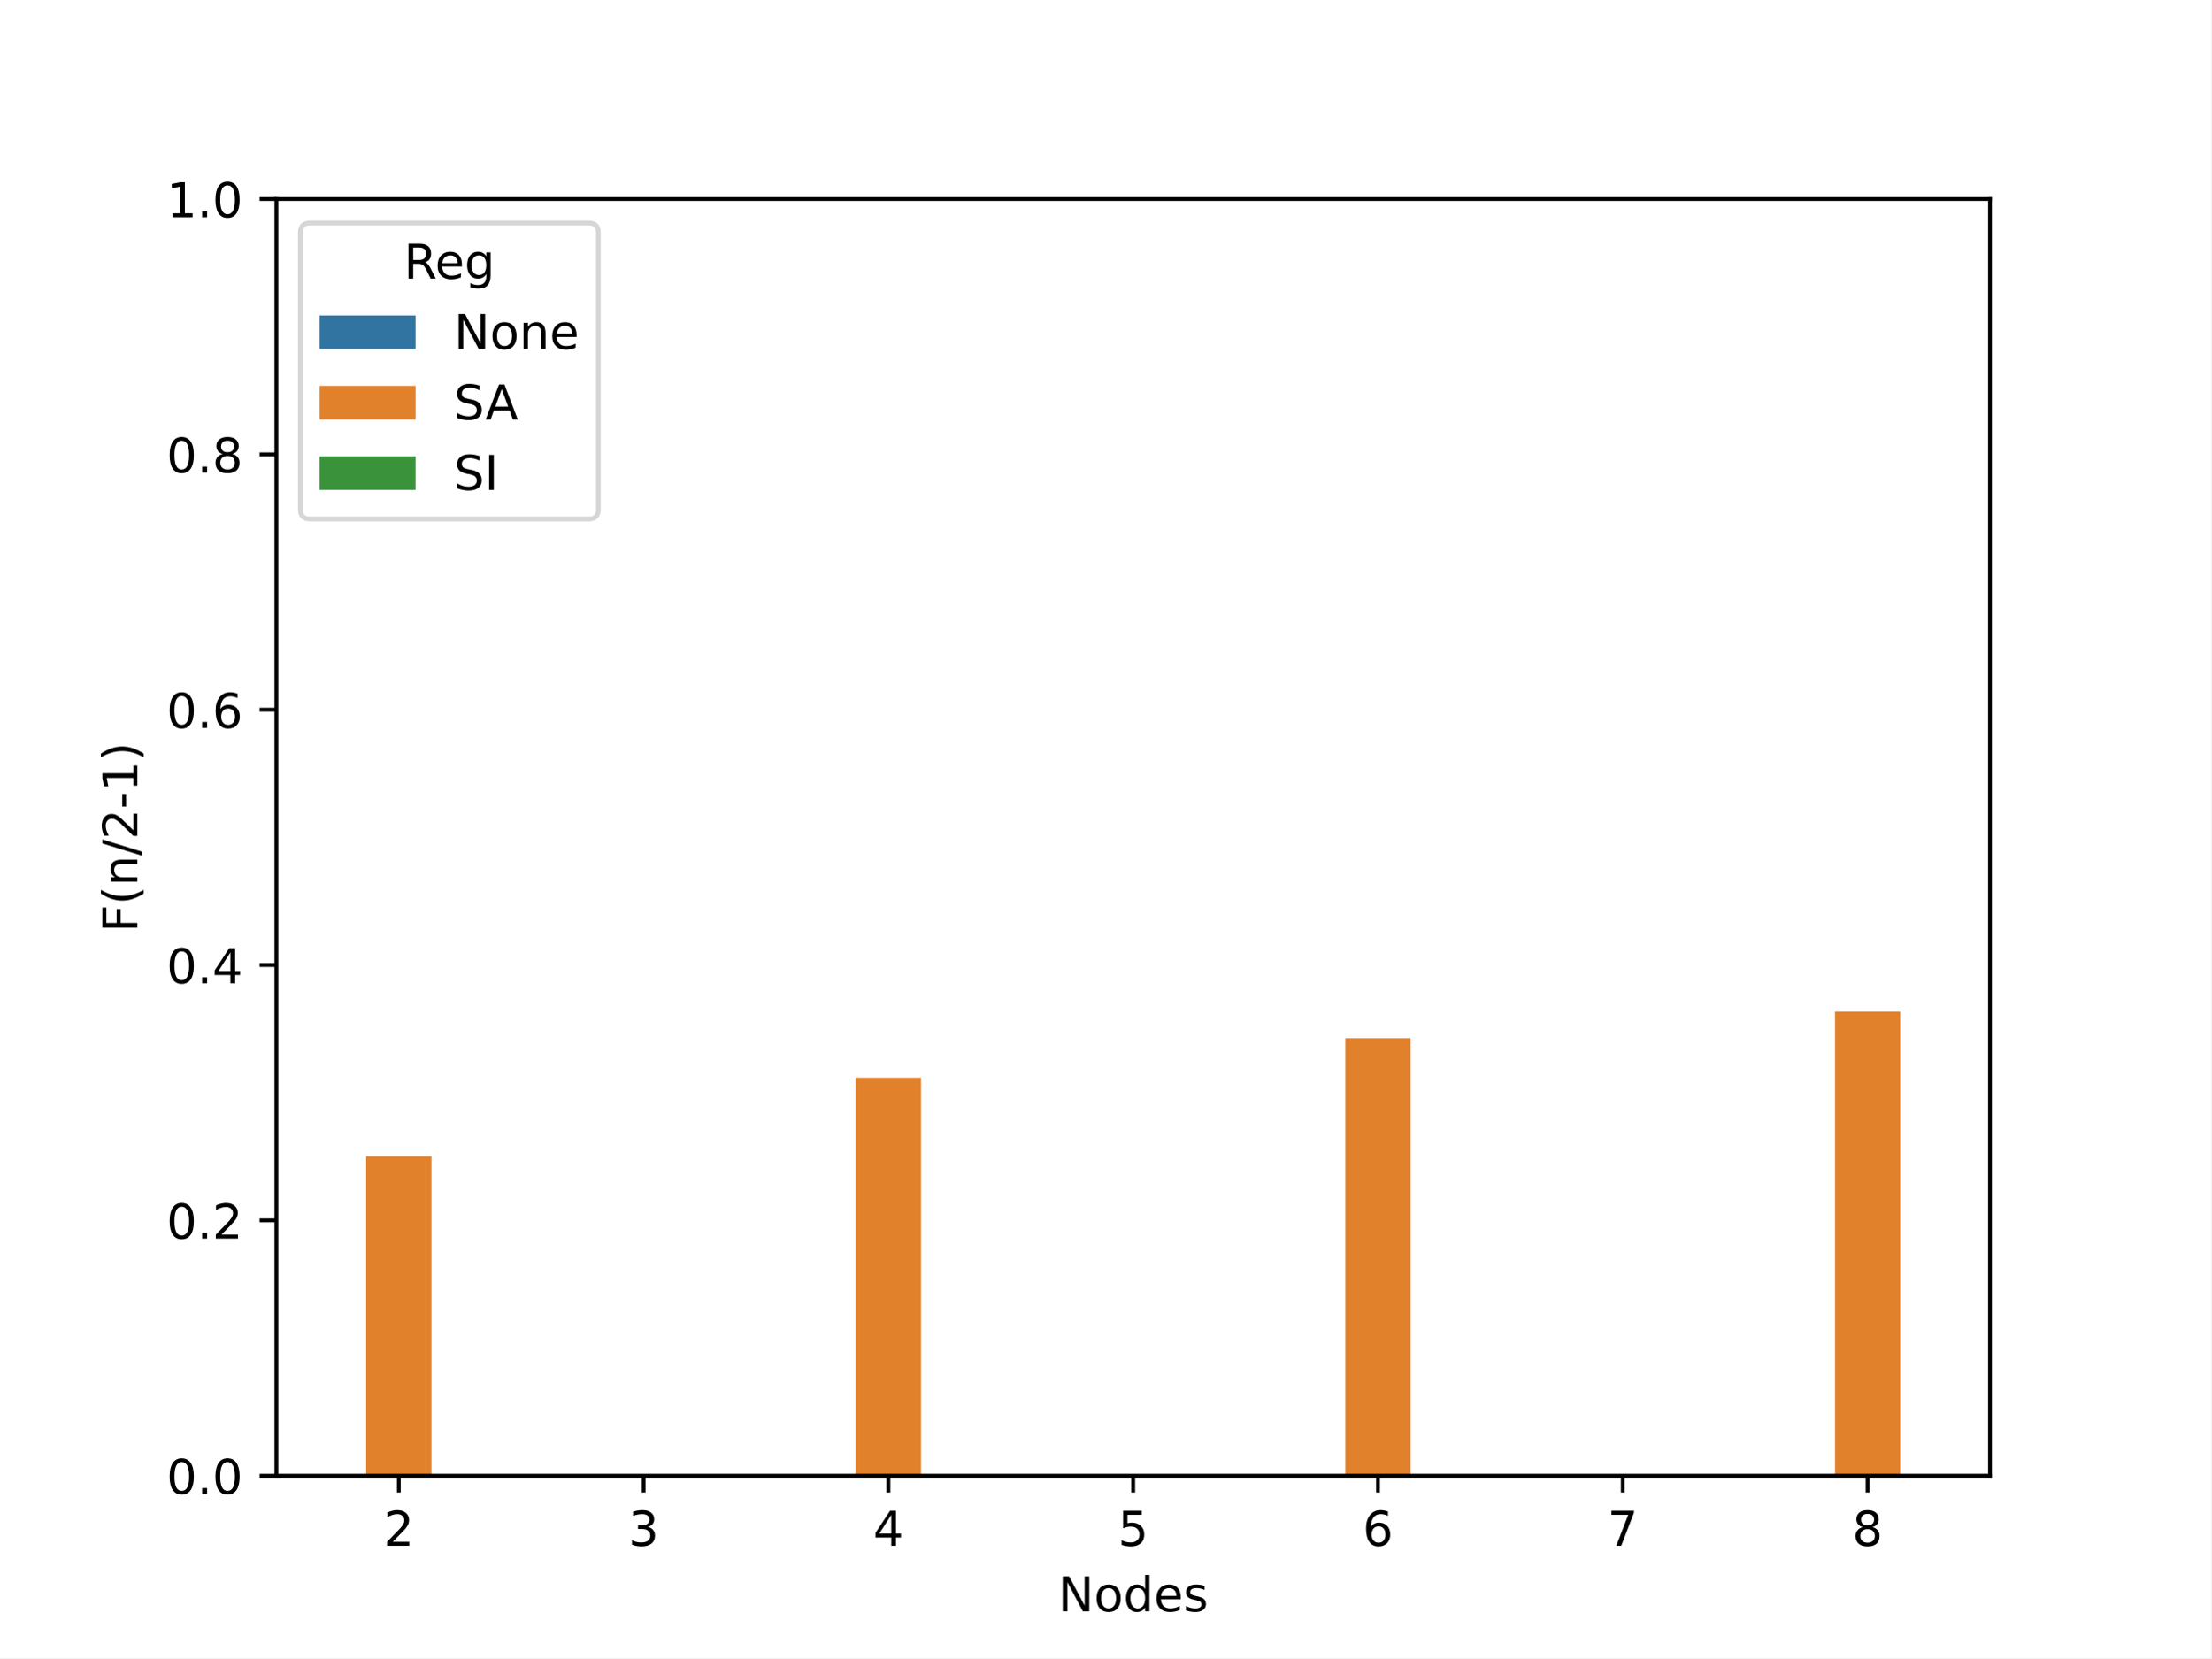
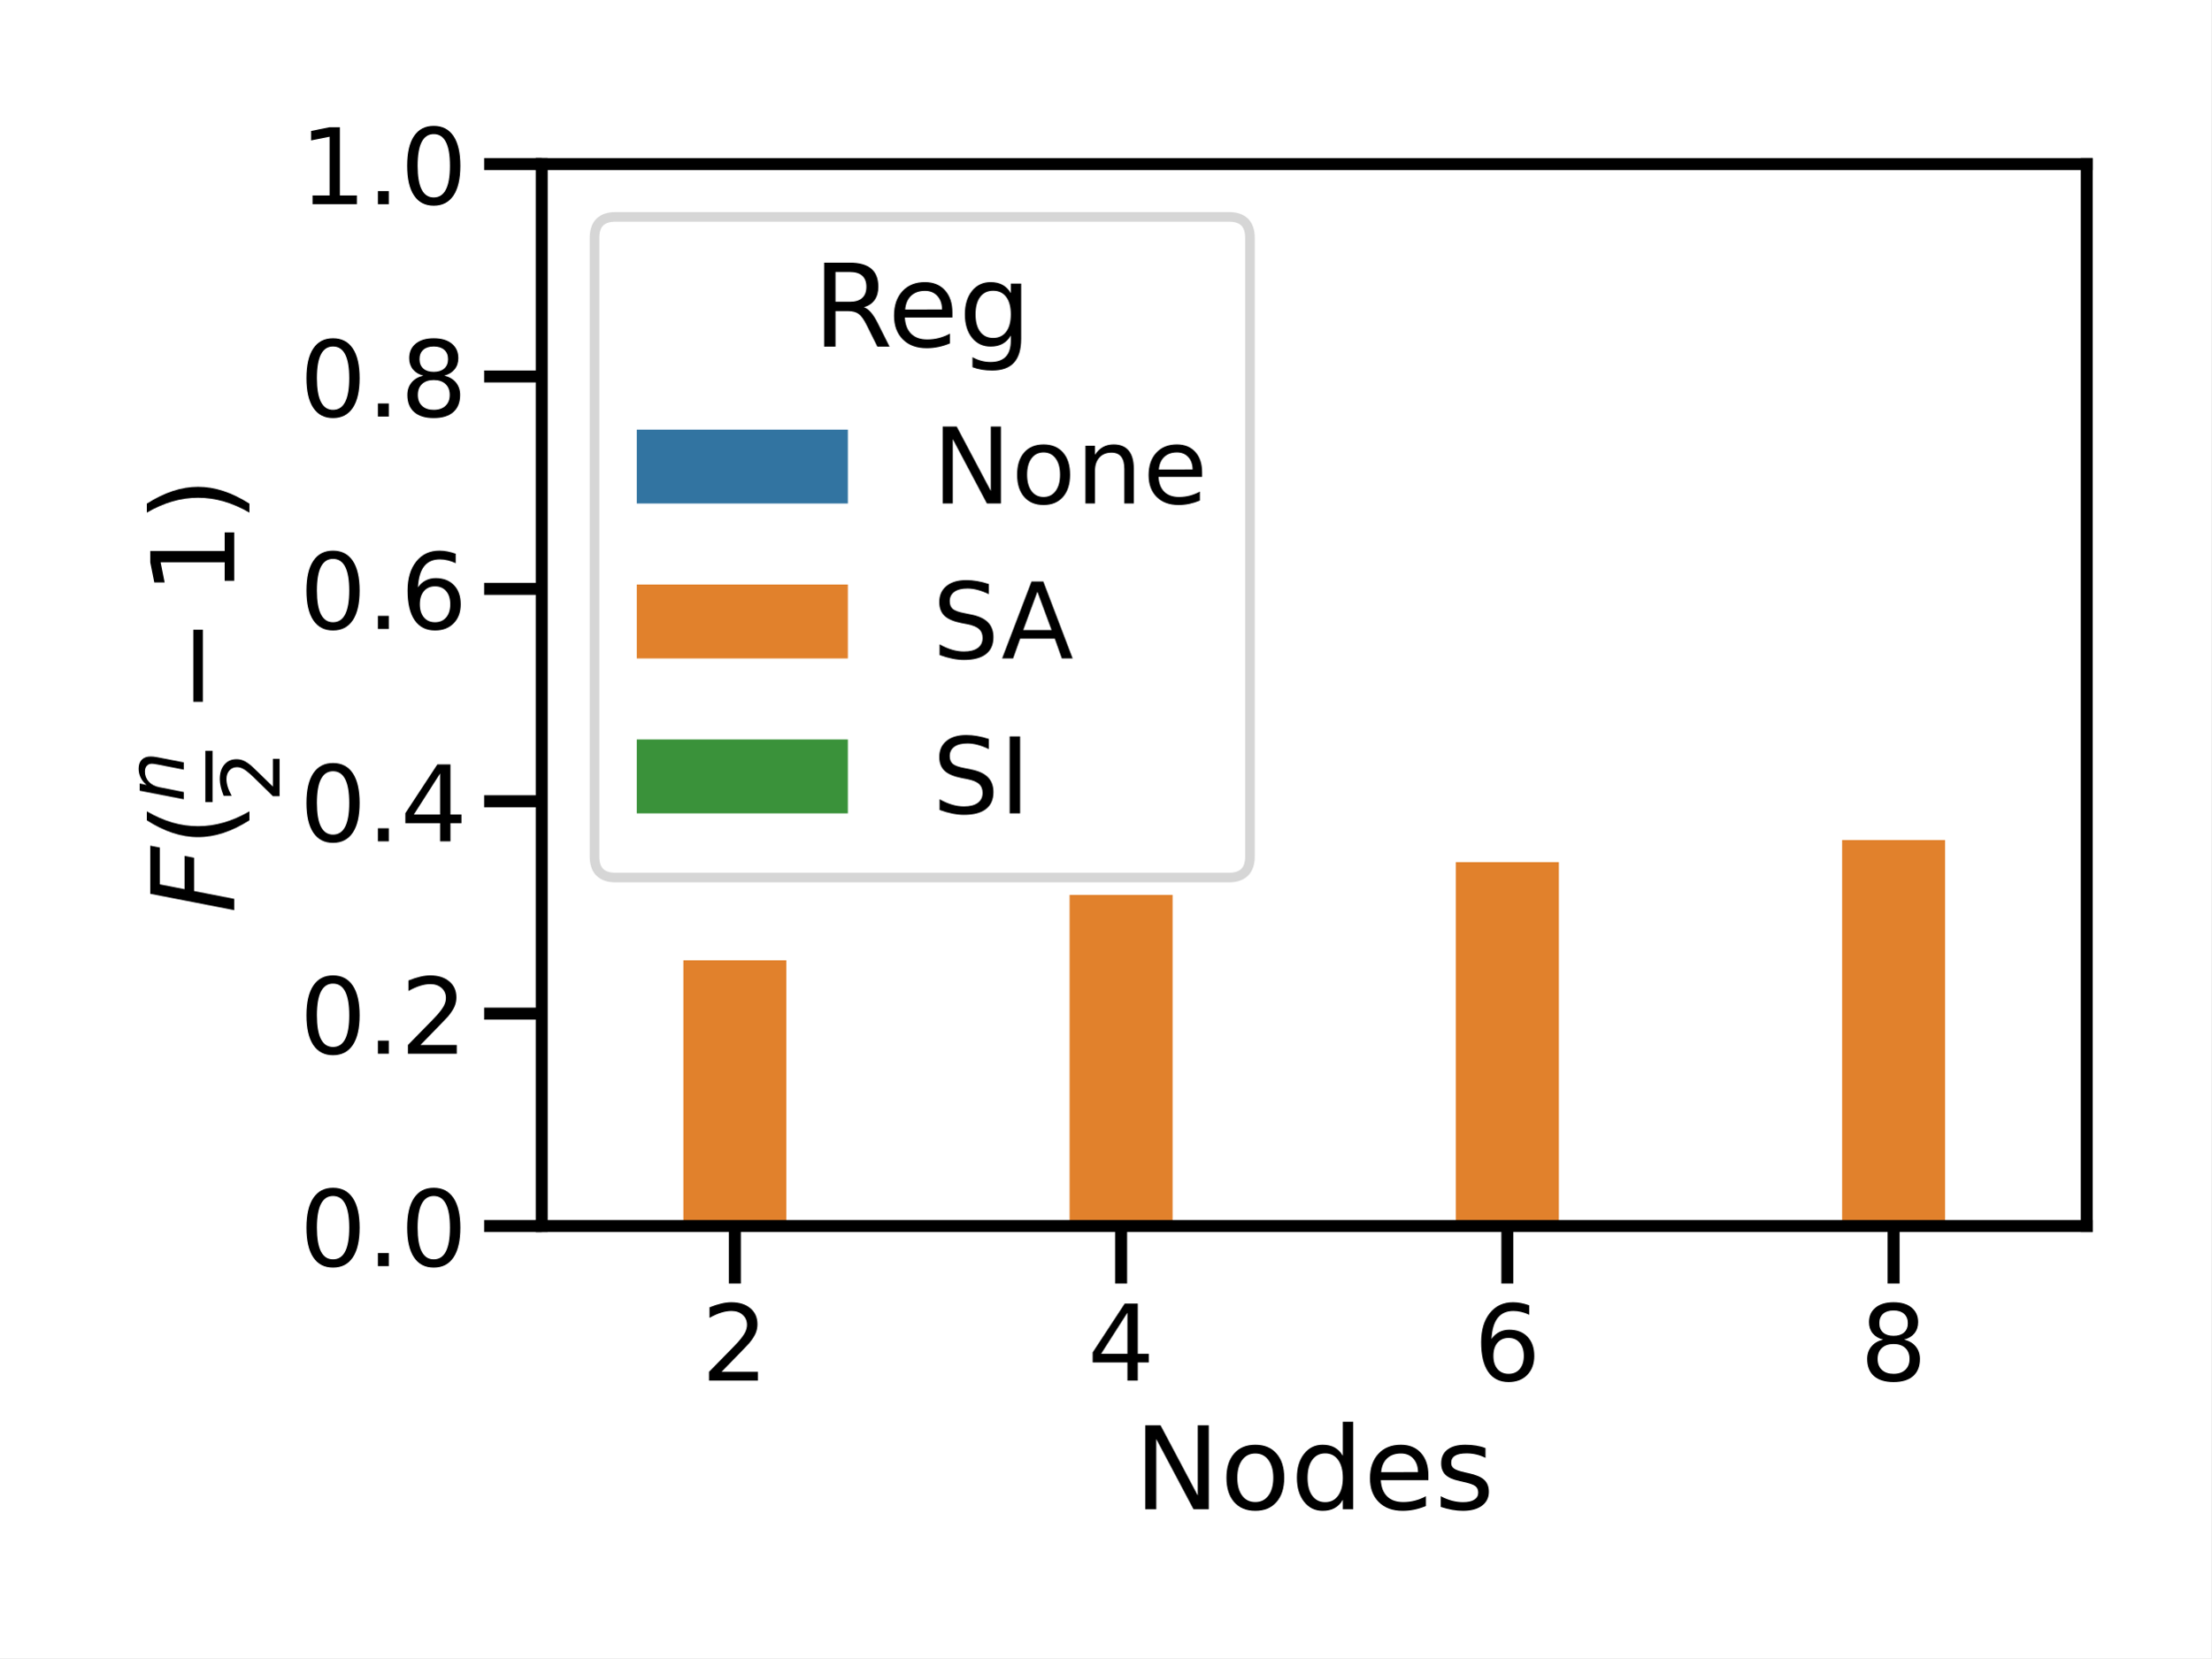
<svg xmlns="http://www.w3.org/2000/svg" xmlns:xlink="http://www.w3.org/1999/xlink" width="460.8pt" height="345.6pt" viewBox="0 0 460.8 345.6" version="1.1">
  <defs>
    <style type="text/css">*{stroke-linejoin: round; stroke-linecap: butt}</style>
  </defs>
  <g id="figure_1">
    <g id="patch_1">
      <path d="M 0 345.6  L 460.8 345.6  L 460.8 0  L 0 0  z " style="fill: #ffffff" />
    </g>
    <g id="axes_1">
      <g id="patch_2">
-         <path d="M 57.6 307.584  L 414.72 307.584  L 414.72 41.472  L 57.6 41.472  z " style="fill: #ffffff" />
+         <path d="M 112.896 255.54  L 434.88 255.54  L 434.88 34.2  L 112.896 34.2  z " style="fill: #ffffff" />
      </g>
      <g id="patch_3">
-         <path d="M 62.702 307.584  L 76.306 307.584  L 76.306 307.584  L 62.702 307.584  z " clip-path="url(#pd09a48f789)" style="fill: #3274a1" />
+         <path d="M 120.946 255.54  L 142.411 255.54  L 142.411 255.54  L 120.946 255.54  z " clip-path="url(#pea19d6ff81)" style="fill: #3274a1" />
      </g>
      <g id="patch_4">
-         <path d="M 113.719 307.584  L 127.323 307.584  L 127.323 307.584  L 113.719 307.584  z " clip-path="url(#pd09a48f789)" style="fill: #3274a1" />
+         <path d="M 201.442 255.54  L 222.907 255.54  L 222.907 255.54  L 201.442 255.54  z " clip-path="url(#pea19d6ff81)" style="fill: #3274a1" />
      </g>
      <g id="patch_5">
-         <path d="M 164.736 307.584  L 178.341 307.584  L 178.341 307.584  L 164.736 307.584  z " clip-path="url(#pd09a48f789)" style="fill: #3274a1" />
+         <path d="M 281.938 255.54  L 303.403 255.54  L 303.403 255.54  L 281.938 255.54  z " clip-path="url(#pea19d6ff81)" style="fill: #3274a1" />
      </g>
      <g id="patch_6">
-         <path d="M 215.753 307.584  L 229.358 307.584  L 229.358 307.584  L 215.753 307.584  z " clip-path="url(#pd09a48f789)" style="fill: #3274a1" />
+         <path d="M 362.434 255.54  L 383.899 255.54  L 383.899 255.54  L 362.434 255.54  z " clip-path="url(#pea19d6ff81)" style="fill: #3274a1" />
      </g>
      <g id="patch_7">
-         <path d="M 266.77 307.584  L 280.375 307.584  L 280.375 307.584  L 266.77 307.584  z " clip-path="url(#pd09a48f789)" style="fill: #3274a1" />
+         <path d="M 142.411 255.54  L 163.877 255.54  L 163.877 200.164  L 142.411 200.164  z " clip-path="url(#pea19d6ff81)" style="fill: #e1812c" />
      </g>
      <g id="patch_8">
-         <path d="M 317.787 307.584  L 331.392 307.584  L 331.392 307.584  L 317.787 307.584  z " clip-path="url(#pd09a48f789)" style="fill: #3274a1" />
+         <path d="M 222.907 255.54  L 244.373 255.54  L 244.373 186.535  L 222.907 186.535  z " clip-path="url(#pea19d6ff81)" style="fill: #e1812c" />
      </g>
      <g id="patch_9">
-         <path d="M 368.805 307.584  L 382.409 307.584  L 382.409 307.584  L 368.805 307.584  z " clip-path="url(#pd09a48f789)" style="fill: #3274a1" />
+         <path d="M 303.403 255.54  L 324.869 255.54  L 324.869 179.703  L 303.403 179.703  z " clip-path="url(#pea19d6ff81)" style="fill: #e1812c" />
      </g>
      <g id="patch_10">
-         <path d="M 76.306 307.584  L 89.911 307.584  L 89.911 241.006  L 76.306 241.006  z " clip-path="url(#pd09a48f789)" style="fill: #e1812c" />
+         <path d="M 383.899 255.54  L 405.365 255.54  L 405.365 175.095  L 383.899 175.095  z " clip-path="url(#pea19d6ff81)" style="fill: #e1812c" />
      </g>
      <g id="patch_11">
-         <path d="M 127.323 307.584  L 140.928 307.584  L 140.928 307.584  L 127.323 307.584  z " clip-path="url(#pd09a48f789)" style="fill: #e1812c" />
+         <path d="M 163.877 255.54  L 185.342 255.54  L 185.342 255.54  L 163.877 255.54  z " clip-path="url(#pea19d6ff81)" style="fill: #3a923a" />
      </g>
      <g id="patch_12">
-         <path d="M 178.341 307.584  L 191.945 307.584  L 191.945 224.621  L 178.341 224.621  z " clip-path="url(#pd09a48f789)" style="fill: #e1812c" />
+         <path d="M 244.373 255.54  L 265.838 255.54  L 265.838 255.54  L 244.373 255.54  z " clip-path="url(#pea19d6ff81)" style="fill: #3a923a" />
      </g>
      <g id="patch_13">
-         <path d="M 229.358 307.584  L 242.962 307.584  L 242.962 307.584  L 229.358 307.584  z " clip-path="url(#pd09a48f789)" style="fill: #e1812c" />
+         <path d="M 324.869 255.54  L 346.334 255.54  L 346.334 255.54  L 324.869 255.54  z " clip-path="url(#pea19d6ff81)" style="fill: #3a923a" />
      </g>
      <g id="patch_14">
-         <path d="M 280.375 307.584  L 293.979 307.584  L 293.979 216.407  L 280.375 216.407  z " clip-path="url(#pd09a48f789)" style="fill: #e1812c" />
-       </g>
-       <g id="patch_15">
-         <path d="M 331.392 307.584  L 344.997 307.584  L 344.997 307.584  L 331.392 307.584  z " clip-path="url(#pd09a48f789)" style="fill: #e1812c" />
-       </g>
-       <g id="patch_16">
-         <path d="M 382.409 307.584  L 396.014 307.584  L 396.014 210.866  L 382.409 210.866  z " clip-path="url(#pd09a48f789)" style="fill: #e1812c" />
-       </g>
-       <g id="patch_17">
-         <path d="M 89.911 307.584  L 103.515 307.584  L 103.515 307.584  L 89.911 307.584  z " clip-path="url(#pd09a48f789)" style="fill: #3a923a" />
-       </g>
-       <g id="patch_18">
-         <path d="M 0 0  z " clip-path="url(#pd09a48f789)" style="fill: #3a923a" />
-       </g>
-       <g id="patch_19">
-         <path d="M 191.945 307.584  L 205.55 307.584  L 205.55 307.584  L 191.945 307.584  z " clip-path="url(#pd09a48f789)" style="fill: #3a923a" />
-       </g>
-       <g id="patch_20">
-         <path d="M 0 0  z " clip-path="url(#pd09a48f789)" style="fill: #3a923a" />
-       </g>
-       <g id="patch_21">
-         <path d="M 293.979 307.584  L 307.584 307.584  L 307.584 307.584  L 293.979 307.584  z " clip-path="url(#pd09a48f789)" style="fill: #3a923a" />
-       </g>
-       <g id="patch_22">
-         <path d="M 0 0  z " clip-path="url(#pd09a48f789)" style="fill: #3a923a" />
-       </g>
-       <g id="patch_23">
-         <path d="M 396.014 307.584  L 409.618 307.584  L 409.618 307.584  L 396.014 307.584  z " clip-path="url(#pd09a48f789)" style="fill: #3a923a" />
+         <path d="M 405.365 255.54  L 426.83 255.54  L 426.83 255.54  L 405.365 255.54  z " clip-path="url(#pea19d6ff81)" style="fill: #3a923a" />
      </g>
      <g id="matplotlib.axis_1">
        <g id="xtick_1">
          <g id="line2d_1">
            <defs>
-               <path id="m3385fdae1e" d="M 0 0  L 0 3.5  " style="stroke: #000000; stroke-width: 0.8" />
-             </defs>
-             <g>
-               <use xlink:href="#m3385fdae1e" x="83.109" y="307.584" style="stroke: #000000; stroke-width: 0.8" />
+               <path id="macadb62f24" d="M 0 0  L 0 12  " style="stroke: #000000; stroke-width: 2.5" />
+             </defs>
+             <g>
+               <use xlink:href="#macadb62f24" x="153.144" y="255.54" style="stroke: #000000; stroke-width: 2.5" />
            </g>
          </g>
          <g id="text_1">
-             <g transform="translate(79.92732 322.1824) scale(0.1 -0.1)">
+             <g transform="translate(146.1453 287.7566) scale(0.22 -0.22)">
              <defs>
                <path id="DejaVuSans-32" d="M 1228 531  L 3431 531  L 3431 0  L 469 0  L 469 531  Q 828 903 1448 1529  Q 2069 2156 2228 2338  Q 2531 2678 2651 2914  Q 2772 3150 2772 3378  Q 2772 3750 2511 3984  Q 2250 4219 1831 4219  Q 1534 4219 1204 4116  Q 875 4013 500 3803  L 500 4441  Q 881 4594 1212 4672  Q 1544 4750 1819 4750  Q 2544 4750 2975 4387  Q 3406 4025 3406 3419  Q 3406 3131 3298 2873  Q 3191 2616 2906 2266  Q 2828 2175 2409 1742  Q 1991 1309 1228 531  z " transform="scale(0.015625)" />
              </defs>
              <use xlink:href="#DejaVuSans-32" />
            </g>
          </g>
        </g>
        <g id="xtick_2">
          <g id="line2d_2">
            <g>
-               <use xlink:href="#m3385fdae1e" x="134.126" y="307.584" style="stroke: #000000; stroke-width: 0.8" />
+               <use xlink:href="#macadb62f24" x="233.64" y="255.54" style="stroke: #000000; stroke-width: 2.5" />
            </g>
          </g>
          <g id="text_2">
-             <g transform="translate(130.9445 322.1824) scale(0.1 -0.1)">
-               <defs>
-                 <path id="DejaVuSans-33" d="M 2597 2516  Q 3050 2419 3304 2112  Q 3559 1806 3559 1356  Q 3559 666 3084 287  Q 2609 -91 1734 -91  Q 1441 -91 1130 -33  Q 819 25 488 141  L 488 750  Q 750 597 1062 519  Q 1375 441 1716 441  Q 2309 441 2620 675  Q 2931 909 2931 1356  Q 2931 1769 2642 2001  Q 2353 2234 1838 2234  L 1294 2234  L 1294 2753  L 1863 2753  Q 2328 2753 2575 2939  Q 2822 3125 2822 3475  Q 2822 3834 2567 4026  Q 2313 4219 1838 4219  Q 1578 4219 1281 4162  Q 984 4106 628 3988  L 628 4550  Q 988 4650 1302 4700  Q 1616 4750 1894 4750  Q 2613 4750 3031 4423  Q 3450 4097 3450 3541  Q 3450 3153 3228 2886  Q 3006 2619 2597 2516  z " transform="scale(0.015625)" />
-               </defs>
-               <use xlink:href="#DejaVuSans-33" />
+             <g transform="translate(226.6413 287.7566) scale(0.22 -0.22)">
+               <defs>
+                 <path id="DejaVuSans-34" d="M 2419 4116  L 825 1625  L 2419 1625  L 2419 4116  z M 2253 4666  L 3047 4666  L 3047 1625  L 3713 1625  L 3713 1100  L 3047 1100  L 3047 0  L 2419 0  L 2419 1100  L 313 1100  L 313 1709  L 2253 4666  z " transform="scale(0.015625)" />
+               </defs>
+               <use xlink:href="#DejaVuSans-34" />
            </g>
          </g>
        </g>
        <g id="xtick_3">
          <g id="line2d_3">
            <g>
-               <use xlink:href="#m3385fdae1e" x="185.143" y="307.584" style="stroke: #000000; stroke-width: 0.8" />
+               <use xlink:href="#macadb62f24" x="314.136" y="255.54" style="stroke: #000000; stroke-width: 2.5" />
            </g>
          </g>
          <g id="text_3">
-             <g transform="translate(181.9616 322.1824) scale(0.1 -0.1)">
-               <defs>
-                 <path id="DejaVuSans-34" d="M 2419 4116  L 825 1625  L 2419 1625  L 2419 4116  z M 2253 4666  L 3047 4666  L 3047 1625  L 3713 1625  L 3713 1100  L 3047 1100  L 3047 0  L 2419 0  L 2419 1100  L 313 1100  L 313 1709  L 2253 4666  z " transform="scale(0.015625)" />
-               </defs>
-               <use xlink:href="#DejaVuSans-34" />
+             <g transform="translate(307.1372 287.7566) scale(0.22 -0.22)">
+               <defs>
+                 <path id="DejaVuSans-36" d="M 2113 2584  Q 1688 2584 1439 2293  Q 1191 2003 1191 1497  Q 1191 994 1439 701  Q 1688 409 2113 409  Q 2538 409 2786 701  Q 3034 994 3034 1497  Q 3034 2003 2786 2293  Q 2538 2584 2113 2584  z M 3366 4563  L 3366 3988  Q 3128 4100 2886 4159  Q 2644 4219 2406 4219  Q 1781 4219 1451 3797  Q 1122 3375 1075 2522  Q 1259 2794 1537 2939  Q 1816 3084 2150 3084  Q 2853 3084 3261 2657  Q 3669 2231 3669 1497  Q 3669 778 3244 343  Q 2819 -91 2113 -91  Q 1303 -91 875 529  Q 447 1150 447 2328  Q 447 3434 972 4092  Q 1497 4750 2381 4750  Q 2619 4750 2861 4703  Q 3103 4656 3366 4563  z " transform="scale(0.015625)" />
+               </defs>
+               <use xlink:href="#DejaVuSans-36" />
            </g>
          </g>
        </g>
        <g id="xtick_4">
          <g id="line2d_4">
            <g>
-               <use xlink:href="#m3385fdae1e" x="236.16" y="307.584" style="stroke: #000000; stroke-width: 0.8" />
+               <use xlink:href="#macadb62f24" x="394.632" y="255.54" style="stroke: #000000; stroke-width: 2.5" />
            </g>
          </g>
          <g id="text_4">
-             <g transform="translate(232.9787 322.1824) scale(0.1 -0.1)">
-               <defs>
-                 <path id="DejaVuSans-35" d="M 691 4666  L 3169 4666  L 3169 4134  L 1269 4134  L 1269 2991  Q 1406 3038 1543 3061  Q 1681 3084 1819 3084  Q 2600 3084 3056 2656  Q 3513 2228 3513 1497  Q 3513 744 3044 326  Q 2575 -91 1722 -91  Q 1428 -91 1123 -41  Q 819 9 494 109  L 494 744  Q 775 591 1075 516  Q 1375 441 1709 441  Q 2250 441 2565 725  Q 2881 1009 2881 1497  Q 2881 1984 2565 2268  Q 2250 2553 1709 2553  Q 1456 2553 1204 2497  Q 953 2441 691 2322  L 691 4666  z " transform="scale(0.015625)" />
-               </defs>
-               <use xlink:href="#DejaVuSans-35" />
-             </g>
-           </g>
-         </g>
-         <g id="xtick_5">
-           <g id="line2d_5">
-             <g>
-               <use xlink:href="#m3385fdae1e" x="287.177" y="307.584" style="stroke: #000000; stroke-width: 0.8" />
-             </g>
-           </g>
-           <g id="text_5">
-             <g transform="translate(283.9959 322.1824) scale(0.1 -0.1)">
-               <defs>
-                 <path id="DejaVuSans-36" d="M 2113 2584  Q 1688 2584 1439 2293  Q 1191 2003 1191 1497  Q 1191 994 1439 701  Q 1688 409 2113 409  Q 2538 409 2786 701  Q 3034 994 3034 1497  Q 3034 2003 2786 2293  Q 2538 2584 2113 2584  z M 3366 4563  L 3366 3988  Q 3128 4100 2886 4159  Q 2644 4219 2406 4219  Q 1781 4219 1451 3797  Q 1122 3375 1075 2522  Q 1259 2794 1537 2939  Q 1816 3084 2150 3084  Q 2853 3084 3261 2657  Q 3669 2231 3669 1497  Q 3669 778 3244 343  Q 2819 -91 2113 -91  Q 1303 -91 875 529  Q 447 1150 447 2328  Q 447 3434 972 4092  Q 1497 4750 2381 4750  Q 2619 4750 2861 4703  Q 3103 4656 3366 4563  z " transform="scale(0.015625)" />
-               </defs>
-               <use xlink:href="#DejaVuSans-36" />
-             </g>
-           </g>
-         </g>
-         <g id="xtick_6">
-           <g id="line2d_6">
-             <g>
-               <use xlink:href="#m3385fdae1e" x="338.194" y="307.584" style="stroke: #000000; stroke-width: 0.8" />
-             </g>
-           </g>
-           <g id="text_6">
-             <g transform="translate(335.013 322.1824) scale(0.1 -0.1)">
-               <defs>
-                 <path id="DejaVuSans-37" d="M 525 4666  L 3525 4666  L 3525 4397  L 1831 0  L 1172 0  L 2766 4134  L 525 4134  L 525 4666  z " transform="scale(0.015625)" />
-               </defs>
-               <use xlink:href="#DejaVuSans-37" />
-             </g>
-           </g>
-         </g>
-         <g id="xtick_7">
-           <g id="line2d_7">
-             <g>
-               <use xlink:href="#m3385fdae1e" x="389.211" y="307.584" style="stroke: #000000; stroke-width: 0.8" />
-             </g>
-           </g>
-           <g id="text_7">
-             <g transform="translate(386.0302 322.1824) scale(0.1 -0.1)">
+             <g transform="translate(387.6332 287.7566) scale(0.22 -0.22)">
              <defs>
                <path id="DejaVuSans-38" d="M 2034 2216  Q 1584 2216 1326 1975  Q 1069 1734 1069 1313  Q 1069 891 1326 650  Q 1584 409 2034 409  Q 2484 409 2743 651  Q 3003 894 3003 1313  Q 3003 1734 2745 1975  Q 2488 2216 2034 2216  z M 1403 2484  Q 997 2584 770 2862  Q 544 3141 544 3541  Q 544 4100 942 4425  Q 1341 4750 2034 4750  Q 2731 4750 3128 4425  Q 3525 4100 3525 3541  Q 3525 3141 3298 2862  Q 3072 2584 2669 2484  Q 3125 2378 3379 2068  Q 3634 1759 3634 1313  Q 3634 634 3220 271  Q 2806 -91 2034 -91  Q 1263 -91 848 271  Q 434 634 434 1313  Q 434 1759 690 2068  Q 947 2378 1403 2484  z M 1172 3481  Q 1172 3119 1398 2916  Q 1625 2713 2034 2713  Q 2441 2713 2670 2916  Q 2900 3119 2900 3481  Q 2900 3844 2670 4047  Q 2441 4250 2034 4250  Q 1625 4250 1398 4047  Q 1172 3844 1172 3481  z " transform="scale(0.015625)" />
              </defs>
              <use xlink:href="#DejaVuSans-38" />
            </g>
          </g>
        </g>
-         <g id="text_8">
-           <g transform="translate(220.5045 335.8606) scale(0.1 -0.1)">
+         <g id="text_5">
+           <g transform="translate(236.3149 314.5681) scale(0.24 -0.24)">
            <defs>
              <path id="DejaVuSans-4e" d="M 628 4666  L 1478 4666  L 3547 763  L 3547 4666  L 4159 4666  L 4159 0  L 3309 0  L 1241 3903  L 1241 0  L 628 0  L 628 4666  z " transform="scale(0.015625)" />
              <path id="DejaVuSans-6f" d="M 1959 3097  Q 1497 3097 1228 2736  Q 959 2375 959 1747  Q 959 1119 1226 758  Q 1494 397 1959 397  Q 2419 397 2687 759  Q 2956 1122 2956 1747  Q 2956 2369 2687 2733  Q 2419 3097 1959 3097  z M 1959 3584  Q 2709 3584 3137 3096  Q 3566 2609 3566 1747  Q 3566 888 3137 398  Q 2709 -91 1959 -91  Q 1206 -91 779 398  Q 353 888 353 1747  Q 353 2609 779 3096  Q 1206 3584 1959 3584  z " transform="scale(0.015625)" />
              <path id="DejaVuSans-64" d="M 2906 2969  L 2906 4863  L 3481 4863  L 3481 0  L 2906 0  L 2906 525  Q 2725 213 2448 61  Q 2172 -91 1784 -91  Q 1150 -91 751 415  Q 353 922 353 1747  Q 353 2572 751 3078  Q 1150 3584 1784 3584  Q 2172 3584 2448 3432  Q 2725 3281 2906 2969  z M 947 1747  Q 947 1113 1208 752  Q 1469 391 1925 391  Q 2381 391 2643 752  Q 2906 1113 2906 1747  Q 2906 2381 2643 2742  Q 2381 3103 1925 3103  Q 1469 3103 1208 2742  Q 947 2381 947 1747  z " transform="scale(0.015625)" />
              <path id="DejaVuSans-65" d="M 3597 1894  L 3597 1613  L 953 1613  Q 991 1019 1311 708  Q 1631 397 2203 397  Q 2534 397 2845 478  Q 3156 559 3463 722  L 3463 178  Q 3153 47 2828 -22  Q 2503 -91 2169 -91  Q 1331 -91 842 396  Q 353 884 353 1716  Q 353 2575 817 3079  Q 1281 3584 2069 3584  Q 2775 3584 3186 3129  Q 3597 2675 3597 1894  z M 3022 2063  Q 3016 2534 2758 2815  Q 2500 3097 2075 3097  Q 1594 3097 1305 2825  Q 1016 2553 972 2059  L 3022 2063  z " transform="scale(0.015625)" />
              <path id="DejaVuSans-73" d="M 2834 3397  L 2834 2853  Q 2591 2978 2328 3040  Q 2066 3103 1784 3103  Q 1356 3103 1142 2972  Q 928 2841 928 2578  Q 928 2378 1081 2264  Q 1234 2150 1697 2047  L 1894 2003  Q 2506 1872 2764 1633  Q 3022 1394 3022 966  Q 3022 478 2636 193  Q 2250 -91 1575 -91  Q 1294 -91 989 -36  Q 684 19 347 128  L 347 722  Q 666 556 975 473  Q 1284 391 1588 391  Q 1994 391 2212 530  Q 2431 669 2431 922  Q 2431 1156 2273 1281  Q 2116 1406 1581 1522  L 1381 1569  Q 847 1681 609 1914  Q 372 2147 372 2553  Q 372 3047 722 3315  Q 1072 3584 1716 3584  Q 2034 3584 2315 3537  Q 2597 3491 2834 3397  z " transform="scale(0.015625)" />
            </defs>
            <use xlink:href="#DejaVuSans-4e" />
            <use xlink:href="#DejaVuSans-6f" x="74.805" />
            <use xlink:href="#DejaVuSans-64" x="135.986" />
            <use xlink:href="#DejaVuSans-65" x="199.463" />
            <use xlink:href="#DejaVuSans-73" x="260.986" />
          </g>
        </g>
      </g>
      <g id="matplotlib.axis_2">
        <g id="ytick_1">
-           <g id="line2d_8">
-             <defs>
-               <path id="ma600d9e374" d="M 0 0  L -3.5 0  " style="stroke: #000000; stroke-width: 0.8" />
-             </defs>
-             <g>
-               <use xlink:href="#ma600d9e374" x="57.6" y="307.584" style="stroke: #000000; stroke-width: 0.8" />
-             </g>
-           </g>
-           <g id="text_9">
-             <g transform="translate(34.69687 311.3832) scale(0.1 -0.1)">
+           <g id="line2d_5">
+             <defs>
+               <path id="mbd1f834859" d="M 0 0  L -12 0  " style="stroke: #000000; stroke-width: 2.5" />
+             </defs>
+             <g>
+               <use xlink:href="#mbd1f834859" x="112.896" y="255.54" style="stroke: #000000; stroke-width: 2.5" />
+             </g>
+           </g>
+           <g id="text_6">
+             <g transform="translate(62.40913 263.8983) scale(0.22 -0.22)">
              <defs>
                <path id="DejaVuSans-30" d="M 2034 4250  Q 1547 4250 1301 3770  Q 1056 3291 1056 2328  Q 1056 1369 1301 889  Q 1547 409 2034 409  Q 2525 409 2770 889  Q 3016 1369 3016 2328  Q 3016 3291 2770 3770  Q 2525 4250 2034 4250  z M 2034 4750  Q 2819 4750 3233 4129  Q 3647 3509 3647 2328  Q 3647 1150 3233 529  Q 2819 -91 2034 -91  Q 1250 -91 836 529  Q 422 1150 422 2328  Q 422 3509 836 4129  Q 1250 4750 2034 4750  z " transform="scale(0.015625)" />
                <path id="DejaVuSans-2e" d="M 684 794  L 1344 794  L 1344 0  L 684 0  L 684 794  z " transform="scale(0.015625)" />
              </defs>
              <use xlink:href="#DejaVuSans-30" />
              <use xlink:href="#DejaVuSans-2e" x="63.623" />
              <use xlink:href="#DejaVuSans-30" x="95.41" />
            </g>
          </g>
        </g>
        <g id="ytick_2">
+           <g id="line2d_6">
+             <g>
+               <use xlink:href="#mbd1f834859" x="112.896" y="211.272" style="stroke: #000000; stroke-width: 2.5" />
+             </g>
+           </g>
+           <g id="text_7">
+             <g transform="translate(62.40913 219.6303) scale(0.22 -0.22)">
+               <use xlink:href="#DejaVuSans-30" />
+               <use xlink:href="#DejaVuSans-2e" x="63.623" />
+               <use xlink:href="#DejaVuSans-32" x="95.41" />
+             </g>
+           </g>
+         </g>
+         <g id="ytick_3">
+           <g id="line2d_7">
+             <g>
+               <use xlink:href="#mbd1f834859" x="112.896" y="167.004" style="stroke: #000000; stroke-width: 2.5" />
+             </g>
+           </g>
+           <g id="text_8">
+             <g transform="translate(62.40913 175.3623) scale(0.22 -0.22)">
+               <use xlink:href="#DejaVuSans-30" />
+               <use xlink:href="#DejaVuSans-2e" x="63.623" />
+               <use xlink:href="#DejaVuSans-34" x="95.41" />
+             </g>
+           </g>
+         </g>
+         <g id="ytick_4">
+           <g id="line2d_8">
+             <g>
+               <use xlink:href="#mbd1f834859" x="112.896" y="122.736" style="stroke: #000000; stroke-width: 2.5" />
+             </g>
+           </g>
+           <g id="text_9">
+             <g transform="translate(62.40913 131.0943) scale(0.22 -0.22)">
+               <use xlink:href="#DejaVuSans-30" />
+               <use xlink:href="#DejaVuSans-2e" x="63.623" />
+               <use xlink:href="#DejaVuSans-36" x="95.41" />
+             </g>
+           </g>
+         </g>
+         <g id="ytick_5">
          <g id="line2d_9">
            <g>
-               <use xlink:href="#ma600d9e374" x="57.6" y="254.362" style="stroke: #000000; stroke-width: 0.8" />
+               <use xlink:href="#mbd1f834859" x="112.896" y="78.468" style="stroke: #000000; stroke-width: 2.5" />
            </g>
          </g>
          <g id="text_10">
-             <g transform="translate(34.69687 258.1608) scale(0.1 -0.1)">
-               <use xlink:href="#DejaVuSans-30" />
-               <use xlink:href="#DejaVuSans-2e" x="63.623" />
-               <use xlink:href="#DejaVuSans-32" x="95.41" />
-             </g>
-           </g>
-         </g>
-         <g id="ytick_3">
+             <g transform="translate(62.40913 86.82628) scale(0.22 -0.22)">
+               <use xlink:href="#DejaVuSans-30" />
+               <use xlink:href="#DejaVuSans-2e" x="63.623" />
+               <use xlink:href="#DejaVuSans-38" x="95.41" />
+             </g>
+           </g>
+         </g>
+         <g id="ytick_6">
          <g id="line2d_10">
            <g>
-               <use xlink:href="#ma600d9e374" x="57.6" y="201.139" style="stroke: #000000; stroke-width: 0.8" />
+               <use xlink:href="#mbd1f834859" x="112.896" y="34.2" style="stroke: #000000; stroke-width: 2.5" />
            </g>
          </g>
          <g id="text_11">
-             <g transform="translate(34.69687 204.9384) scale(0.1 -0.1)">
-               <use xlink:href="#DejaVuSans-30" />
-               <use xlink:href="#DejaVuSans-2e" x="63.623" />
-               <use xlink:href="#DejaVuSans-34" x="95.41" />
-             </g>
-           </g>
-         </g>
-         <g id="ytick_4">
-           <g id="line2d_11">
-             <g>
-               <use xlink:href="#ma600d9e374" x="57.6" y="147.917" style="stroke: #000000; stroke-width: 0.8" />
-             </g>
-           </g>
-           <g id="text_12">
-             <g transform="translate(34.69687 151.716) scale(0.1 -0.1)">
-               <use xlink:href="#DejaVuSans-30" />
-               <use xlink:href="#DejaVuSans-2e" x="63.623" />
-               <use xlink:href="#DejaVuSans-36" x="95.41" />
-             </g>
-           </g>
-         </g>
-         <g id="ytick_5">
-           <g id="line2d_12">
-             <g>
-               <use xlink:href="#ma600d9e374" x="57.6" y="94.694" style="stroke: #000000; stroke-width: 0.8" />
-             </g>
-           </g>
-           <g id="text_13">
-             <g transform="translate(34.69687 98.49362) scale(0.1 -0.1)">
-               <use xlink:href="#DejaVuSans-30" />
-               <use xlink:href="#DejaVuSans-2e" x="63.623" />
-               <use xlink:href="#DejaVuSans-38" x="95.41" />
-             </g>
-           </g>
-         </g>
-         <g id="ytick_6">
-           <g id="line2d_13">
-             <g>
-               <use xlink:href="#ma600d9e374" x="57.6" y="41.472" style="stroke: #000000; stroke-width: 0.8" />
-             </g>
-           </g>
-           <g id="text_14">
-             <g transform="translate(34.69687 45.27122) scale(0.1 -0.1)">
+             <g transform="translate(62.40913 42.55828) scale(0.22 -0.22)">
              <defs>
                <path id="DejaVuSans-31" d="M 794 531  L 1825 531  L 1825 4091  L 703 3866  L 703 4441  L 1819 4666  L 2450 4666  L 2450 531  L 3481 531  L 3481 0  L 794 0  L 794 531  z " transform="scale(0.015625)" />
              </defs>
              <use xlink:href="#DejaVuSans-31" />
              <use xlink:href="#DejaVuSans-2e" x="63.623" />
              <use xlink:href="#DejaVuSans-30" x="95.41" />
            </g>
          </g>
        </g>
-         <g id="text_15">
-           <g transform="translate(28.61719 194.3249) rotate(-90) scale(0.1 -0.1)">
-             <defs>
-               <path id="DejaVuSans-46" d="M 628 4666  L 3309 4666  L 3309 4134  L 1259 4134  L 1259 2759  L 3109 2759  L 3109 2228  L 1259 2228  L 1259 0  L 628 0  L 628 4666  z " transform="scale(0.015625)" />
+         <g id="text_12">
+           <g transform="translate(48.80913 190.35) rotate(-90) scale(0.24 -0.24)">
+             <defs>
+               <path id="DejaVuSans-Oblique-46" d="M 1081 4666  L 3756 4666  L 3653 4134  L 1606 4134  L 1338 2759  L 3188 2759  L 3084 2228  L 1234 2228  L 800 0  L 172 0  L 1081 4666  z " transform="scale(0.015625)" />
              <path id="DejaVuSans-28" d="M 1984 4856  Q 1566 4138 1362 3434  Q 1159 2731 1159 2009  Q 1159 1288 1364 580  Q 1569 -128 1984 -844  L 1484 -844  Q 1016 -109 783 600  Q 550 1309 550 2009  Q 550 2706 781 3412  Q 1013 4119 1484 4856  L 1984 4856  z " transform="scale(0.015625)" />
-               <path id="DejaVuSans-6e" d="M 3513 2113  L 3513 0  L 2938 0  L 2938 2094  Q 2938 2591 2744 2837  Q 2550 3084 2163 3084  Q 1697 3084 1428 2787  Q 1159 2491 1159 1978  L 1159 0  L 581 0  L 581 3500  L 1159 3500  L 1159 2956  Q 1366 3272 1645 3428  Q 1925 3584 2291 3584  Q 2894 3584 3203 3211  Q 3513 2838 3513 2113  z " transform="scale(0.015625)" />
-               <path id="DejaVuSans-2f" d="M 1625 4666  L 2156 4666  L 531 -594  L 0 -594  L 1625 4666  z " transform="scale(0.015625)" />
-               <path id="DejaVuSans-2d" d="M 313 2009  L 1997 2009  L 1997 1497  L 313 1497  L 313 2009  z " transform="scale(0.015625)" />
+               <path id="DejaVuSans-Oblique-6e" d="M 3566 2113  L 3156 0  L 2578 0  L 2988 2091  Q 3016 2238 3031 2350  Q 3047 2463 3047 2528  Q 3047 2791 2881 2937  Q 2716 3084 2419 3084  Q 1956 3084 1622 2776  Q 1288 2469 1184 1941  L 800 0  L 225 0  L 903 3500  L 1478 3500  L 1363 2950  Q 1603 3253 1940 3418  Q 2278 3584 2650 3584  Q 3113 3584 3367 3334  Q 3622 3084 3622 2631  Q 3622 2519 3608 2391  Q 3594 2263 3566 2113  z " transform="scale(0.015625)" />
+               <path id="DejaVuSans-2212" d="M 678 2272  L 4684 2272  L 4684 1741  L 678 1741  L 678 2272  z " transform="scale(0.015625)" />
              <path id="DejaVuSans-29" d="M 513 4856  L 1013 4856  Q 1481 4119 1714 3412  Q 1947 2706 1947 2009  Q 1947 1309 1714 600  Q 1481 -109 1013 -844  L 513 -844  Q 928 -128 1133 580  Q 1338 1288 1338 2009  Q 1338 2731 1133 3434  Q 928 4138 513 4856  z " transform="scale(0.015625)" />
            </defs>
-             <use xlink:href="#DejaVuSans-46" />
-             <use xlink:href="#DejaVuSans-28" x="57.52" />
-             <use xlink:href="#DejaVuSans-6e" x="96.533" />
-             <use xlink:href="#DejaVuSans-2f" x="159.912" />
-             <use xlink:href="#DejaVuSans-32" x="193.604" />
-             <use xlink:href="#DejaVuSans-2d" x="257.227" />
-             <use xlink:href="#DejaVuSans-31" x="293.311" />
-             <use xlink:href="#DejaVuSans-29" x="356.934" />
-           </g>
-         </g>
+             <use xlink:href="#DejaVuSans-Oblique-46" transform="translate(0 0.003125)" />
+             <use xlink:href="#DejaVuSans-28" transform="translate(57.51953 0.003125)" />
+             <use xlink:href="#DejaVuSans-Oblique-6e" transform="translate(96.5332 43.8) scale(0.7)" />
+             <use xlink:href="#DejaVuSans-32" transform="translate(96.5332 -39.40313) scale(0.7)" />
+             <use xlink:href="#DejaVuSans-2212" transform="translate(173.0518 0.003125)" />
+             <use xlink:href="#DejaVuSans-31" transform="translate(276.3232 0.003125)" />
+             <use xlink:href="#DejaVuSans-29" transform="translate(339.9463 0.003125)" />
+             <path d="M 96.533 18.8  L 96.533 25.05  L 141.069 25.05  L 141.069 18.8  L 96.533 18.8  z " />
+           </g>
+         </g>
+       </g>
+       <g id="line2d_11">
+         <path clip-path="url(#pea19d6ff81)" style="fill: none; stroke: #424242; stroke-width: 5.4; stroke-linecap: square" />
+       </g>
+       <g id="line2d_12">
+         <path clip-path="url(#pea19d6ff81)" style="fill: none; stroke: #424242; stroke-width: 5.4; stroke-linecap: square" />
+       </g>
+       <g id="line2d_13">
+         <path clip-path="url(#pea19d6ff81)" style="fill: none; stroke: #424242; stroke-width: 5.4; stroke-linecap: square" />
      </g>
      <g id="line2d_14">
-         <path clip-path="url(#pd09a48f789)" style="fill: none; stroke: #424242; stroke-width: 2.7; stroke-linecap: square" />
+         <path clip-path="url(#pea19d6ff81)" style="fill: none; stroke: #424242; stroke-width: 5.4; stroke-linecap: square" />
      </g>
      <g id="line2d_15">
-         <path clip-path="url(#pd09a48f789)" style="fill: none; stroke: #424242; stroke-width: 2.7; stroke-linecap: square" />
+         <path clip-path="url(#pea19d6ff81)" style="fill: none; stroke: #424242; stroke-width: 5.4; stroke-linecap: square" />
      </g>
      <g id="line2d_16">
-         <path clip-path="url(#pd09a48f789)" style="fill: none; stroke: #424242; stroke-width: 2.7; stroke-linecap: square" />
+         <path clip-path="url(#pea19d6ff81)" style="fill: none; stroke: #424242; stroke-width: 5.4; stroke-linecap: square" />
      </g>
      <g id="line2d_17">
-         <path clip-path="url(#pd09a48f789)" style="fill: none; stroke: #424242; stroke-width: 2.7; stroke-linecap: square" />
+         <path clip-path="url(#pea19d6ff81)" style="fill: none; stroke: #424242; stroke-width: 5.4; stroke-linecap: square" />
      </g>
      <g id="line2d_18">
-         <path clip-path="url(#pd09a48f789)" style="fill: none; stroke: #424242; stroke-width: 2.7; stroke-linecap: square" />
+         <path clip-path="url(#pea19d6ff81)" style="fill: none; stroke: #424242; stroke-width: 5.4; stroke-linecap: square" />
      </g>
      <g id="line2d_19">
-         <path clip-path="url(#pd09a48f789)" style="fill: none; stroke: #424242; stroke-width: 2.7; stroke-linecap: square" />
+         <path clip-path="url(#pea19d6ff81)" style="fill: none; stroke: #424242; stroke-width: 5.4; stroke-linecap: square" />
      </g>
      <g id="line2d_20">
-         <path clip-path="url(#pd09a48f789)" style="fill: none; stroke: #424242; stroke-width: 2.7; stroke-linecap: square" />
+         <path clip-path="url(#pea19d6ff81)" style="fill: none; stroke: #424242; stroke-width: 5.4; stroke-linecap: square" />
      </g>
      <g id="line2d_21">
-         <path clip-path="url(#pd09a48f789)" style="fill: none; stroke: #424242; stroke-width: 2.7; stroke-linecap: square" />
+         <path clip-path="url(#pea19d6ff81)" style="fill: none; stroke: #424242; stroke-width: 5.4; stroke-linecap: square" />
      </g>
      <g id="line2d_22">
-         <path clip-path="url(#pd09a48f789)" style="fill: none; stroke: #424242; stroke-width: 2.7; stroke-linecap: square" />
-       </g>
-       <g id="line2d_23">
-         <path clip-path="url(#pd09a48f789)" style="fill: none; stroke: #424242; stroke-width: 2.7; stroke-linecap: square" />
-       </g>
-       <g id="line2d_24">
-         <path clip-path="url(#pd09a48f789)" style="fill: none; stroke: #424242; stroke-width: 2.7; stroke-linecap: square" />
-       </g>
-       <g id="line2d_25">
-         <path clip-path="url(#pd09a48f789)" style="fill: none; stroke: #424242; stroke-width: 2.7; stroke-linecap: square" />
-       </g>
-       <g id="line2d_26">
-         <path clip-path="url(#pd09a48f789)" style="fill: none; stroke: #424242; stroke-width: 2.7; stroke-linecap: square" />
-       </g>
-       <g id="line2d_27">
-         <path clip-path="url(#pd09a48f789)" style="fill: none; stroke: #424242; stroke-width: 2.7; stroke-linecap: square" />
-       </g>
-       <g id="line2d_28">
-         <path clip-path="url(#pd09a48f789)" style="fill: none; stroke: #424242; stroke-width: 2.7; stroke-linecap: square" />
-       </g>
-       <g id="line2d_29">
-         <path clip-path="url(#pd09a48f789)" style="fill: none; stroke: #424242; stroke-width: 2.7; stroke-linecap: square" />
-       </g>
-       <g id="line2d_30">
-         <path clip-path="url(#pd09a48f789)" style="fill: none; stroke: #424242; stroke-width: 2.7; stroke-linecap: square" />
-       </g>
-       <g id="line2d_31">
-         <path clip-path="url(#pd09a48f789)" style="fill: none; stroke: #424242; stroke-width: 2.7; stroke-linecap: square" />
-       </g>
-       <g id="line2d_32">
-         <path clip-path="url(#pd09a48f789)" style="fill: none; stroke: #424242; stroke-width: 2.7; stroke-linecap: square" />
-       </g>
-       <g id="line2d_33">
-         <path clip-path="url(#pd09a48f789)" style="fill: none; stroke: #424242; stroke-width: 2.7; stroke-linecap: square" />
-       </g>
-       <g id="line2d_34">
-         <path clip-path="url(#pd09a48f789)" style="fill: none; stroke: #424242; stroke-width: 2.7; stroke-linecap: square" />
-       </g>
-       <g id="patch_24">
-         <path d="M 57.6 307.584  L 57.6 41.472  " style="fill: none; stroke: #000000; stroke-width: 0.8; stroke-linejoin: miter; stroke-linecap: square" />
-       </g>
-       <g id="patch_25">
-         <path d="M 414.72 307.584  L 414.72 41.472  " style="fill: none; stroke: #000000; stroke-width: 0.8; stroke-linejoin: miter; stroke-linecap: square" />
-       </g>
-       <g id="patch_26">
-         <path d="M 57.6 307.584  L 414.72 307.584  " style="fill: none; stroke: #000000; stroke-width: 0.8; stroke-linejoin: miter; stroke-linecap: square" />
-       </g>
-       <g id="patch_27">
-         <path d="M 57.6 41.472  L 414.72 41.472  " style="fill: none; stroke: #000000; stroke-width: 0.8; stroke-linejoin: miter; stroke-linecap: square" />
+         <path clip-path="url(#pea19d6ff81)" style="fill: none; stroke: #424242; stroke-width: 5.4; stroke-linecap: square" />
+       </g>
+       <g id="patch_15">
+         <path d="M 112.896 255.54  L 112.896 34.2  " style="fill: none; stroke: #000000; stroke-width: 2.5; stroke-linejoin: miter; stroke-linecap: square" />
+       </g>
+       <g id="patch_16">
+         <path d="M 434.88 255.54  L 434.88 34.2  " style="fill: none; stroke: #000000; stroke-width: 2.5; stroke-linejoin: miter; stroke-linecap: square" />
+       </g>
+       <g id="patch_17">
+         <path d="M 112.896 255.54  L 434.88 255.54  " style="fill: none; stroke: #000000; stroke-width: 2.5; stroke-linejoin: miter; stroke-linecap: square" />
+       </g>
+       <g id="patch_18">
+         <path d="M 112.896 34.2  L 434.88 34.2  " style="fill: none; stroke: #000000; stroke-width: 2.5; stroke-linejoin: miter; stroke-linecap: square" />
      </g>
      <g id="legend_1">
-         <g id="patch_28">
-           <path d="M 64.6 108.184  L 122.691 108.184  Q 124.691 108.184 124.691 106.184  L 124.691 48.472  Q 124.691 46.472 122.691 46.472  L 64.6 46.472  Q 62.6 46.472 62.6 48.472  L 62.6 106.184  Q 62.6 108.184 64.6 108.184  z " style="fill: #ffffff; opacity: 0.8; stroke: #cccccc; stroke-linejoin: miter" />
-         </g>
-         <g id="text_16">
-           <g transform="translate(84.14531 58.07044) scale(0.1 -0.1)">
+         <g id="patch_19">
+           <path d="M 128.296 182.903  L 256.095 182.903  Q 260.495 182.903 260.495 178.503  L 260.495 49.6  Q 260.495 45.2 256.095 45.2  L 128.296 45.2  Q 123.896 45.2 123.896 49.6  L 123.896 178.503  Q 123.896 182.903 128.296 182.903  z " style="fill: #ffffff; opacity: 0.8; stroke: #cccccc; stroke-width: 2; stroke-linejoin: miter" />
+         </g>
+         <g id="text_13">
+           <g transform="translate(169.3957 72.23625) scale(0.24 -0.24)">
            <defs>
              <path id="DejaVuSans-52" d="M 2841 2188  Q 3044 2119 3236 1894  Q 3428 1669 3622 1275  L 4263 0  L 3584 0  L 2988 1197  Q 2756 1666 2539 1819  Q 2322 1972 1947 1972  L 1259 1972  L 1259 0  L 628 0  L 628 4666  L 2053 4666  Q 2853 4666 3247 4331  Q 3641 3997 3641 3322  Q 3641 2881 3436 2590  Q 3231 2300 2841 2188  z M 1259 4147  L 1259 2491  L 2053 2491  Q 2509 2491 2742 2702  Q 2975 2913 2975 3322  Q 2975 3731 2742 3939  Q 2509 4147 2053 4147  L 1259 4147  z " transform="scale(0.015625)" />
              <path id="DejaVuSans-67" d="M 2906 1791  Q 2906 2416 2648 2759  Q 2391 3103 1925 3103  Q 1463 3103 1205 2759  Q 947 2416 947 1791  Q 947 1169 1205 825  Q 1463 481 1925 481  Q 2391 481 2648 825  Q 2906 1169 2906 1791  z M 3481 434  Q 3481 -459 3084 -895  Q 2688 -1331 1869 -1331  Q 1566 -1331 1297 -1286  Q 1028 -1241 775 -1147  L 775 -588  Q 1028 -725 1275 -790  Q 1522 -856 1778 -856  Q 2344 -856 2625 -561  Q 2906 -266 2906 331  L 2906 616  Q 2728 306 2450 153  Q 2172 0 1784 0  Q 1141 0 747 490  Q 353 981 353 1791  Q 353 2603 747 3093  Q 1141 3584 1784 3584  Q 2172 3584 2450 3431  Q 2728 3278 2906 2969  L 2906 3500  L 3481 3500  L 3481 434  z " transform="scale(0.015625)" />
            </defs>
            <use xlink:href="#DejaVuSans-52" />
            <use xlink:href="#DejaVuSans-65" x="64.982" />
            <use xlink:href="#DejaVuSans-67" x="126.506" />
          </g>
        </g>
-         <g id="patch_29">
-           <path d="M 66.6 72.749  L 86.6 72.749  L 86.6 65.749  L 66.6 65.749  z " style="fill: #3274a1" />
-         </g>
-         <g id="text_17">
-           <g transform="translate(94.6 72.74856) scale(0.1 -0.1)">
+         <g id="patch_20">
+           <path d="M 132.696 104.944  L 176.696 104.944  L 176.696 89.544  L 132.696 89.544  z " style="fill: #3274a1" />
+         </g>
+         <g id="text_14">
+           <g transform="translate(194.296 104.9441) scale(0.22 -0.22)">
+             <defs>
+               <path id="DejaVuSans-6e" d="M 3513 2113  L 3513 0  L 2938 0  L 2938 2094  Q 2938 2591 2744 2837  Q 2550 3084 2163 3084  Q 1697 3084 1428 2787  Q 1159 2491 1159 1978  L 1159 0  L 581 0  L 581 3500  L 1159 3500  L 1159 2956  Q 1366 3272 1645 3428  Q 1925 3584 2291 3584  Q 2894 3584 3203 3211  Q 3513 2838 3513 2113  z " transform="scale(0.015625)" />
+             </defs>
            <use xlink:href="#DejaVuSans-4e" />
            <use xlink:href="#DejaVuSans-6f" x="74.805" />
            <use xlink:href="#DejaVuSans-6e" x="135.986" />
            <use xlink:href="#DejaVuSans-65" x="199.365" />
          </g>
        </g>
-         <g id="patch_30">
-           <path d="M 66.6 87.427  L 86.6 87.427  L 86.6 80.427  L 66.6 80.427  z " style="fill: #e1812c" />
-         </g>
-         <g id="text_18">
-           <g transform="translate(94.6 87.42669) scale(0.1 -0.1)">
+         <g id="patch_21">
+           <path d="M 132.696 137.236  L 176.696 137.236  L 176.696 121.836  L 132.696 121.836  z " style="fill: #e1812c" />
+         </g>
+         <g id="text_15">
+           <g transform="translate(194.296 137.2359) scale(0.22 -0.22)">
            <defs>
              <path id="DejaVuSans-53" d="M 3425 4513  L 3425 3897  Q 3066 4069 2747 4153  Q 2428 4238 2131 4238  Q 1616 4238 1336 4038  Q 1056 3838 1056 3469  Q 1056 3159 1242 3001  Q 1428 2844 1947 2747  L 2328 2669  Q 3034 2534 3370 2195  Q 3706 1856 3706 1288  Q 3706 609 3251 259  Q 2797 -91 1919 -91  Q 1588 -91 1214 -16  Q 841 59 441 206  L 441 856  Q 825 641 1194 531  Q 1563 422 1919 422  Q 2459 422 2753 634  Q 3047 847 3047 1241  Q 3047 1584 2836 1778  Q 2625 1972 2144 2069  L 1759 2144  Q 1053 2284 737 2584  Q 422 2884 422 3419  Q 422 4038 858 4394  Q 1294 4750 2059 4750  Q 2388 4750 2728 4690  Q 3069 4631 3425 4513  z " transform="scale(0.015625)" />
              <path id="DejaVuSans-41" d="M 2188 4044  L 1331 1722  L 3047 1722  L 2188 4044  z M 1831 4666  L 2547 4666  L 4325 0  L 3669 0  L 3244 1197  L 1141 1197  L 716 0  L 50 0  L 1831 4666  z " transform="scale(0.015625)" />
            </defs>
            <use xlink:href="#DejaVuSans-53" />
            <use xlink:href="#DejaVuSans-41" x="65.352" />
          </g>
        </g>
-         <g id="patch_31">
-           <path d="M 66.6 102.105  L 86.6 102.105  L 86.6 95.105  L 66.6 95.105  z " style="fill: #3a923a" />
-         </g>
-         <g id="text_19">
-           <g transform="translate(94.6 102.1048) scale(0.1 -0.1)">
+         <g id="patch_22">
+           <path d="M 132.696 169.528  L 176.696 169.528  L 176.696 154.128  L 132.696 154.128  z " style="fill: #3a923a" />
+         </g>
+         <g id="text_16">
+           <g transform="translate(194.296 169.5278) scale(0.22 -0.22)">
            <defs>
              <path id="DejaVuSans-49" d="M 628 4666  L 1259 4666  L 1259 0  L 628 0  L 628 4666  z " transform="scale(0.015625)" />
            </defs>
            <use xlink:href="#DejaVuSans-53" />
            <use xlink:href="#DejaVuSans-49" x="63.477" />
          </g>
        </g>
      </g>
    </g>
  </g>
  <defs>
-     <clipPath id="pd09a48f789">
-       <rect x="57.6" y="41.472" width="357.12" height="266.112" />
+     <clipPath id="pea19d6ff81">
+       <rect x="112.896" y="34.2" width="321.984" height="221.34" />
    </clipPath>
  </defs>
</svg>
